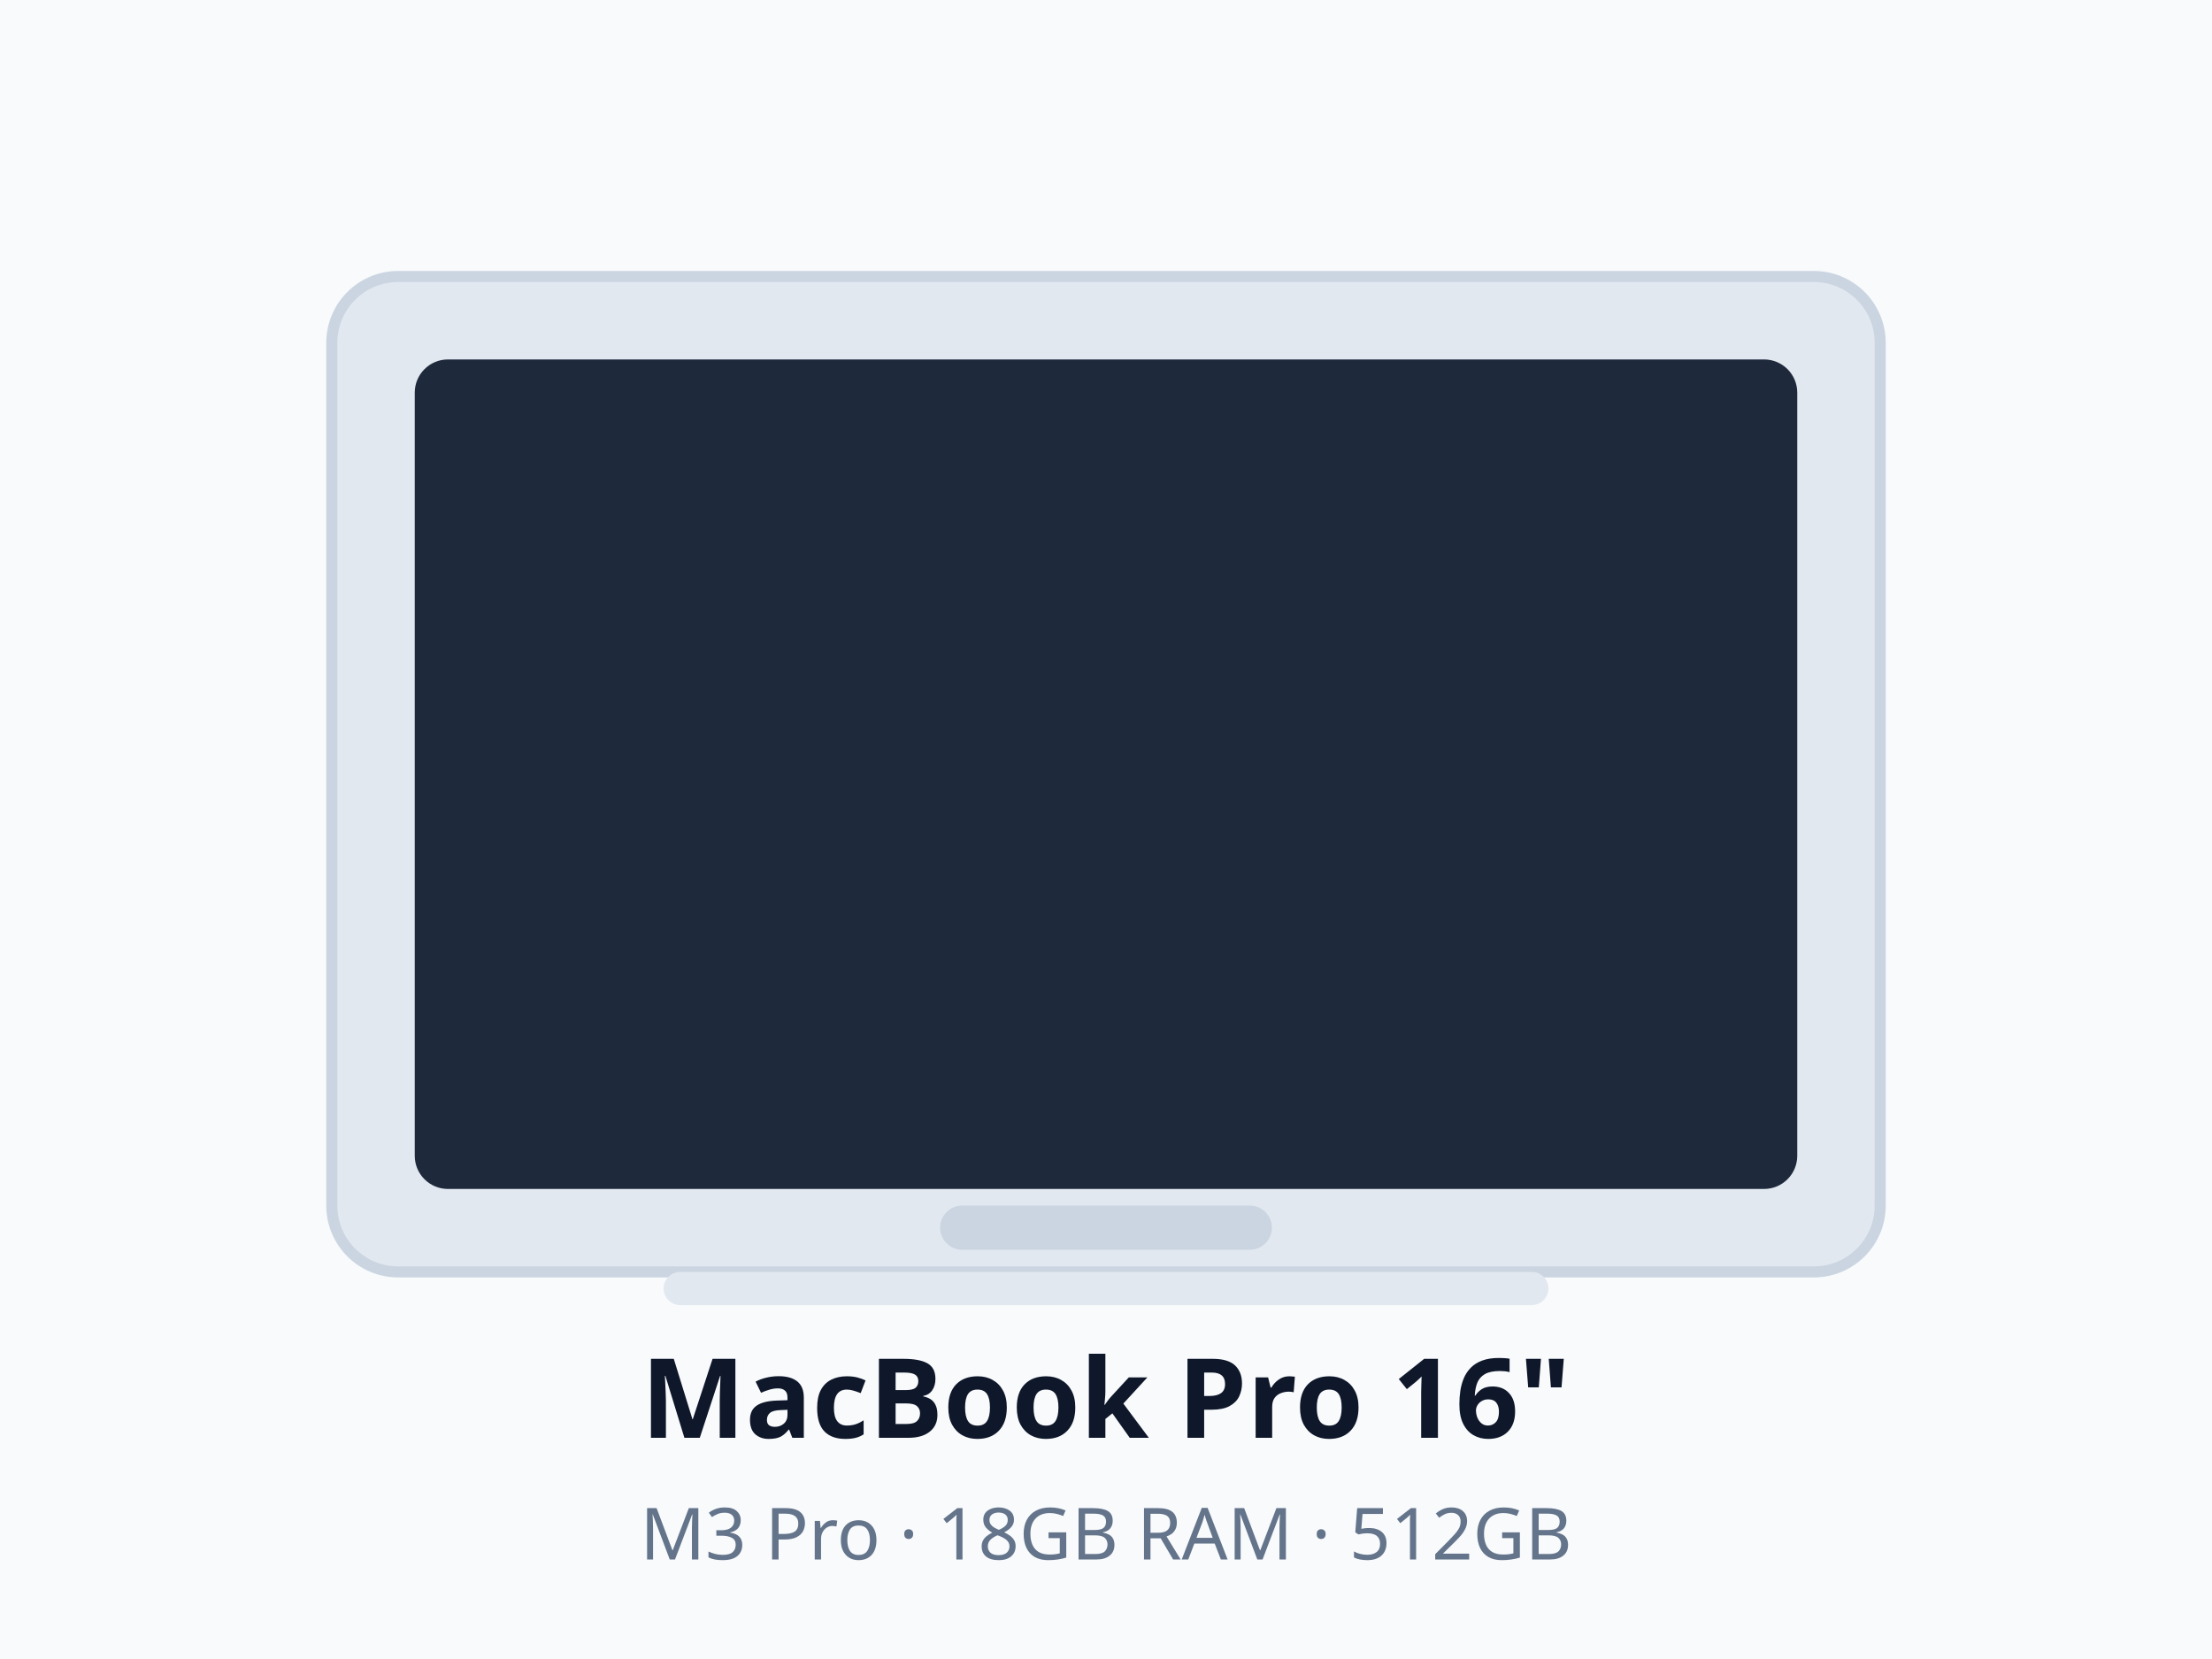
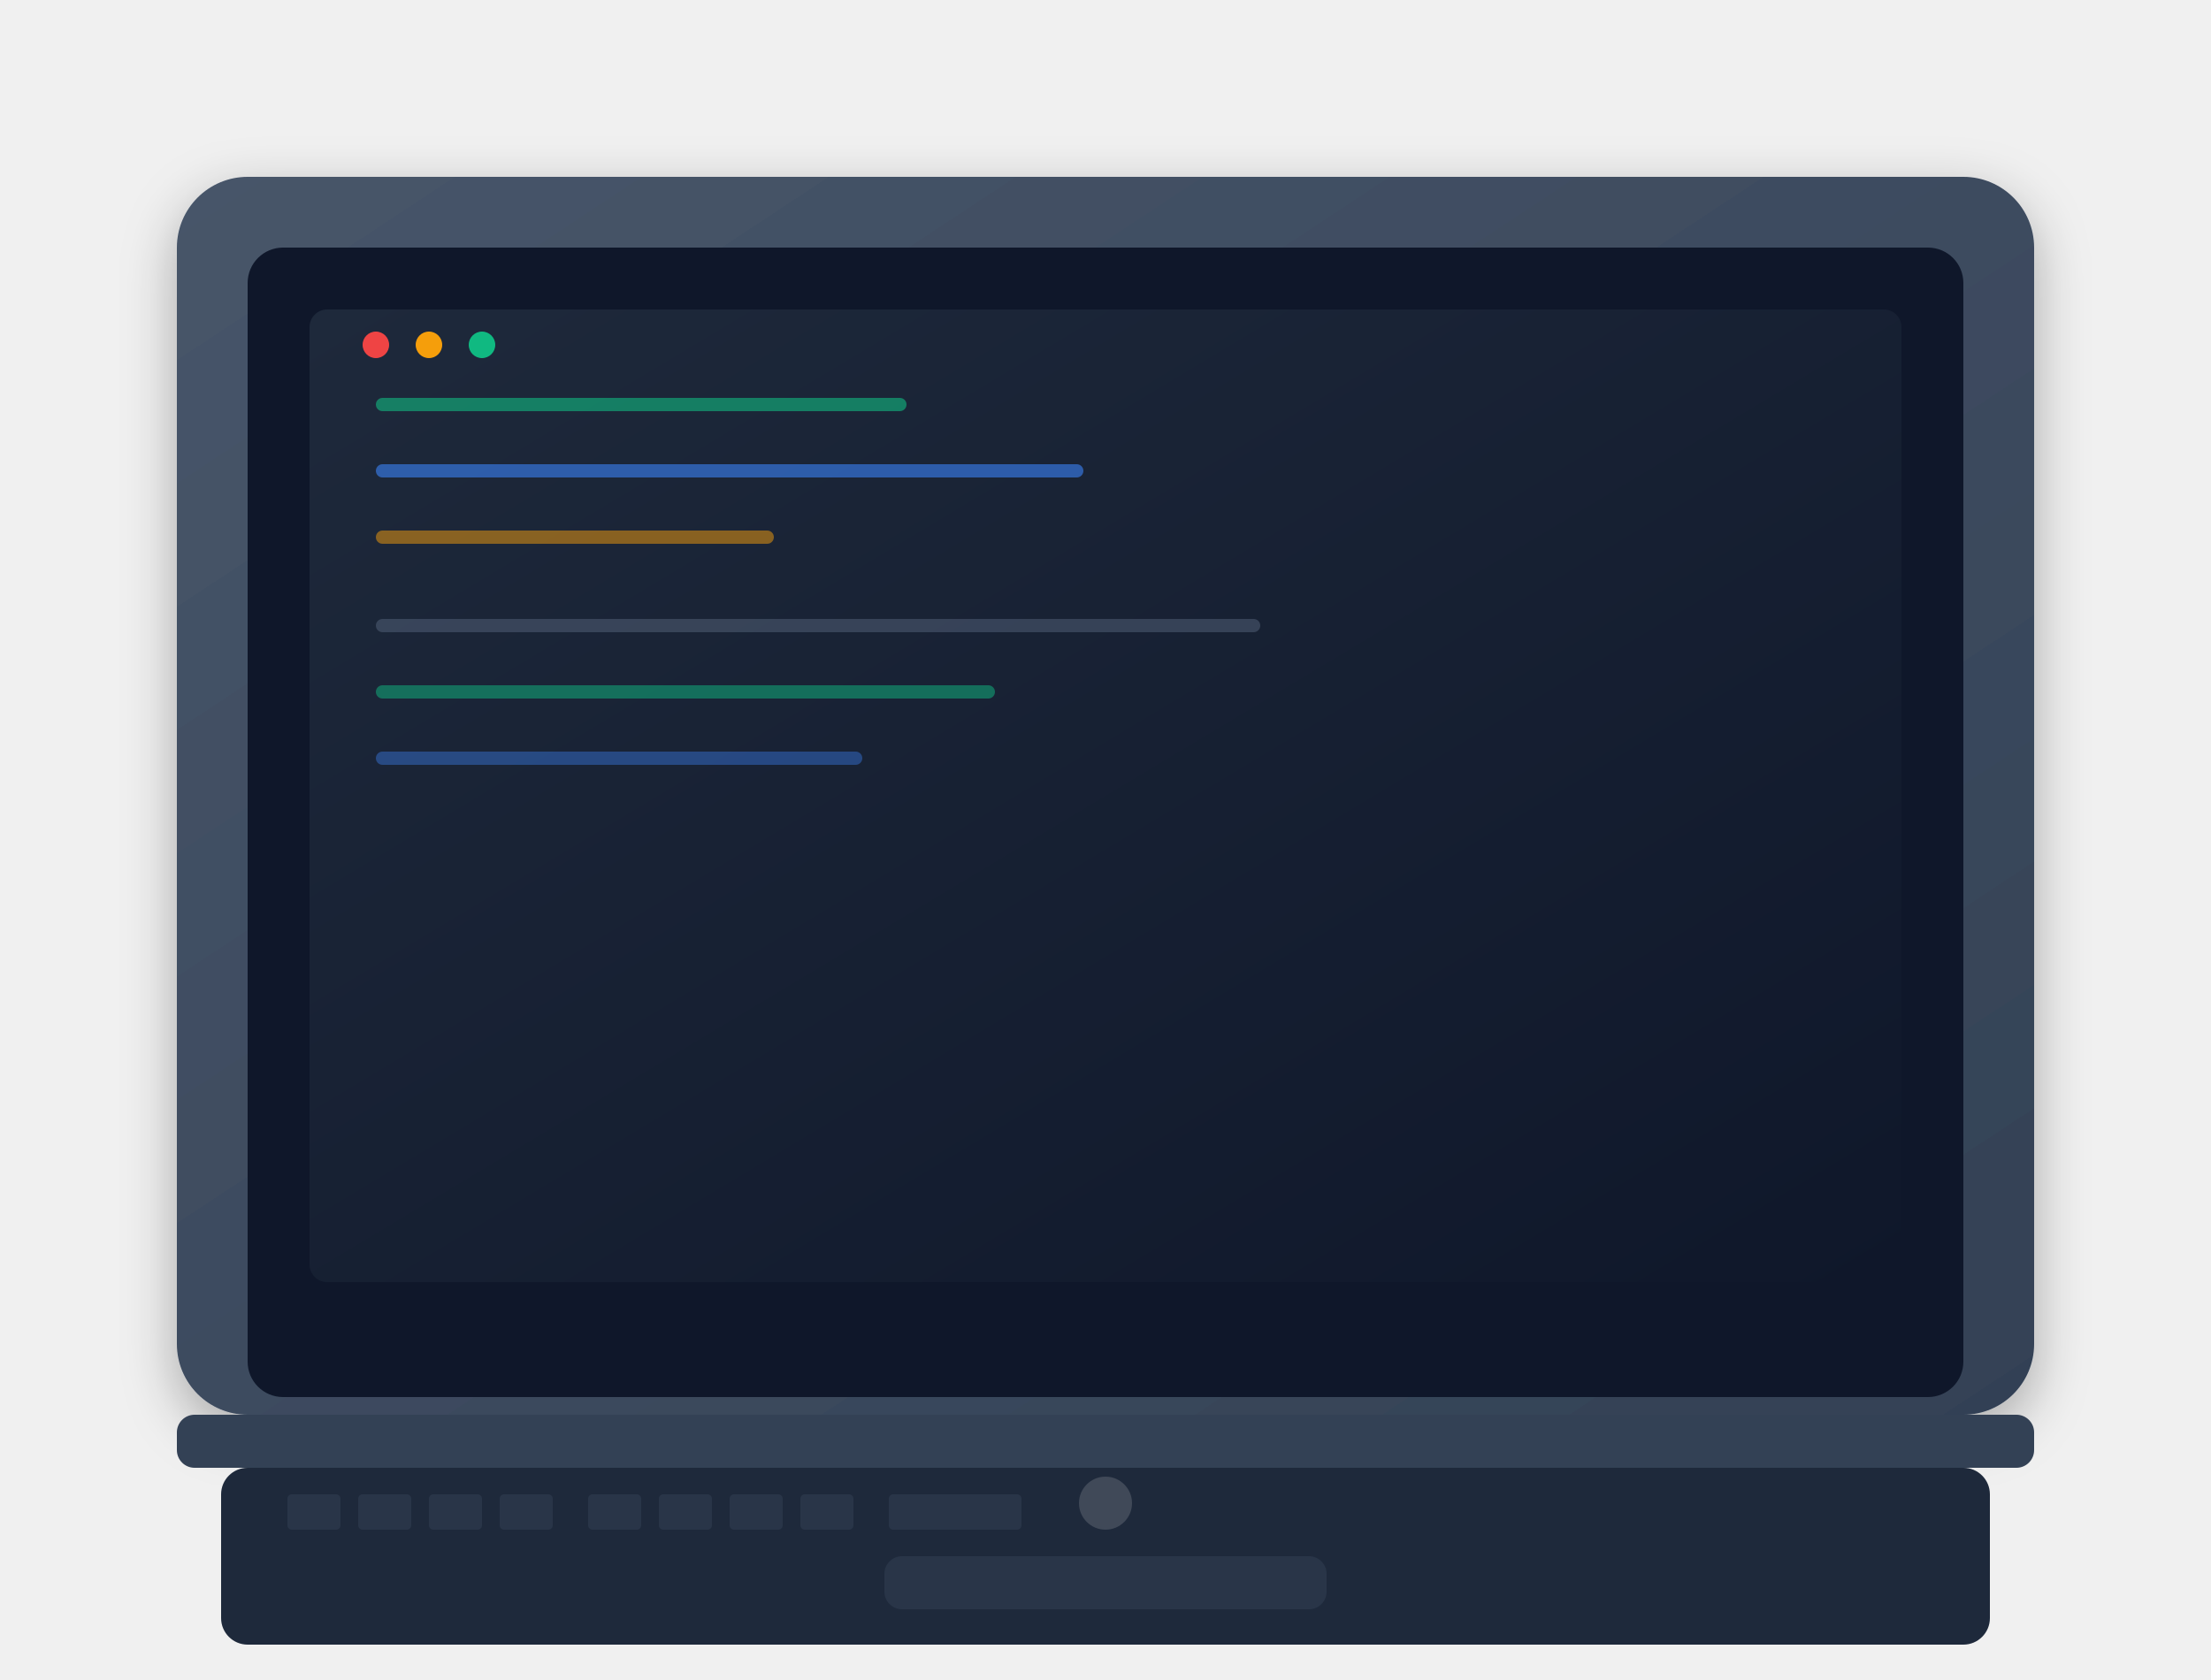
- <svg xmlns="http://www.w3.org/2000/svg" width="400" height="300" viewBox="0 0 400 300">
-   <rect fill="#f8fafc" width="400" height="300" />
-   <rect x="60" y="50" width="280" height="180" rx="12" fill="#e2e8f0" stroke="#cbd5e1" stroke-width="2" />
-   <rect x="75" y="65" width="250" height="150" rx="6" fill="#1e293b" />
-   <rect x="170" y="218" width="60" height="8" rx="4" fill="#cbd5e1" />
-   <rect x="120" y="230" width="160" height="6" rx="3" fill="#e2e8f0" />
-   <text x="200" y="260" text-anchor="middle" font-family="system-ui, sans-serif" font-size="20" font-weight="600" fill="#0f172a">MacBook Pro 16"</text>
-   <text x="200" y="282" text-anchor="middle" font-family="system-ui, sans-serif" font-size="13" fill="#64748b">M3 Pro · 18GB RAM · 512GB</text>
+ <svg xmlns="http://www.w3.org/2000/svg" viewBox="0 0 500 380" width="500" height="380">
+   <defs>
+     <linearGradient id="scr" x1="0%" y1="0%" x2="100%" y2="100%">
+       <stop offset="0%" style="stop-color:#1E293B" />
+       <stop offset="100%" style="stop-color:#0F172A" />
+     </linearGradient>
+     <linearGradient id="body" x1="0%" y1="0%" x2="100%" y2="100%">
+       <stop offset="0%" style="stop-color:#475569" />
+       <stop offset="100%" style="stop-color:#334155" />
+     </linearGradient>
+     <filter id="shadow">
+       <feDropShadow dx="0" dy="4" stdDeviation="6" flood-opacity="0.3" />
+     </filter>
+   </defs>
+   <rect x="40" y="40" width="420" height="280" rx="16" ry="16" fill="url(#body)" filter="url(#shadow)" />
+   <rect x="56" y="56" width="388" height="260" rx="8" ry="8" fill="#0F172A" />
+   <rect x="70" y="70" width="360" height="220" rx="4" ry="4" fill="url(#scr)" />
+   <rect x="85" y="90" width="120" height="3" rx="1.5" fill="#10B981" opacity="0.6" />
+   <rect x="85" y="105" width="160" height="3" rx="1.5" fill="#3B82F6" opacity="0.6" />
+   <rect x="85" y="120" width="90" height="3" rx="1.5" fill="#F59E0B" opacity="0.5" />
+   <rect x="85" y="140" width="200" height="3" rx="1.5" fill="#64748B" opacity="0.4" />
+   <rect x="85" y="155" width="140" height="3" rx="1.5" fill="#10B981" opacity="0.5" />
+   <rect x="85" y="170" width="110" height="3" rx="1.5" fill="#3B82F6" opacity="0.4" />
+   <circle cx="85" cy="78" r="3" fill="#EF4444" />
+   <circle cx="97" cy="78" r="3" fill="#F59E0B" />
+   <circle cx="109" cy="78" r="3" fill="#10B981" />
+   <rect x="40" y="320" width="420" height="12" rx="4" fill="#334155" />
+   <rect x="50" y="332" width="400" height="40" rx="6" fill="#1E293B" />
+   <g fill="#334155" opacity="0.5">
+     <rect x="65" y="338" width="12" height="8" rx="1" />
+     <rect x="81" y="338" width="12" height="8" rx="1" />
+     <rect x="97" y="338" width="12" height="8" rx="1" />
+     <rect x="113" y="338" width="12" height="8" rx="1" />
+     <rect x="133" y="338" width="12" height="8" rx="1" />
+     <rect x="149" y="338" width="12" height="8" rx="1" />
+     <rect x="165" y="338" width="12" height="8" rx="1" />
+     <rect x="181" y="338" width="12" height="8" rx="1" />
+     <rect x="201" y="338" width="30" height="8" rx="1" />
+   </g>
+   <rect x="200" y="352" width="100" height="12" rx="4" fill="#334155" opacity="0.5" />
+   <g transform="translate(250, 340)" opacity="0.15">
+     <circle cx="0" cy="0" r="6" fill="white" />
+   </g>
</svg>
